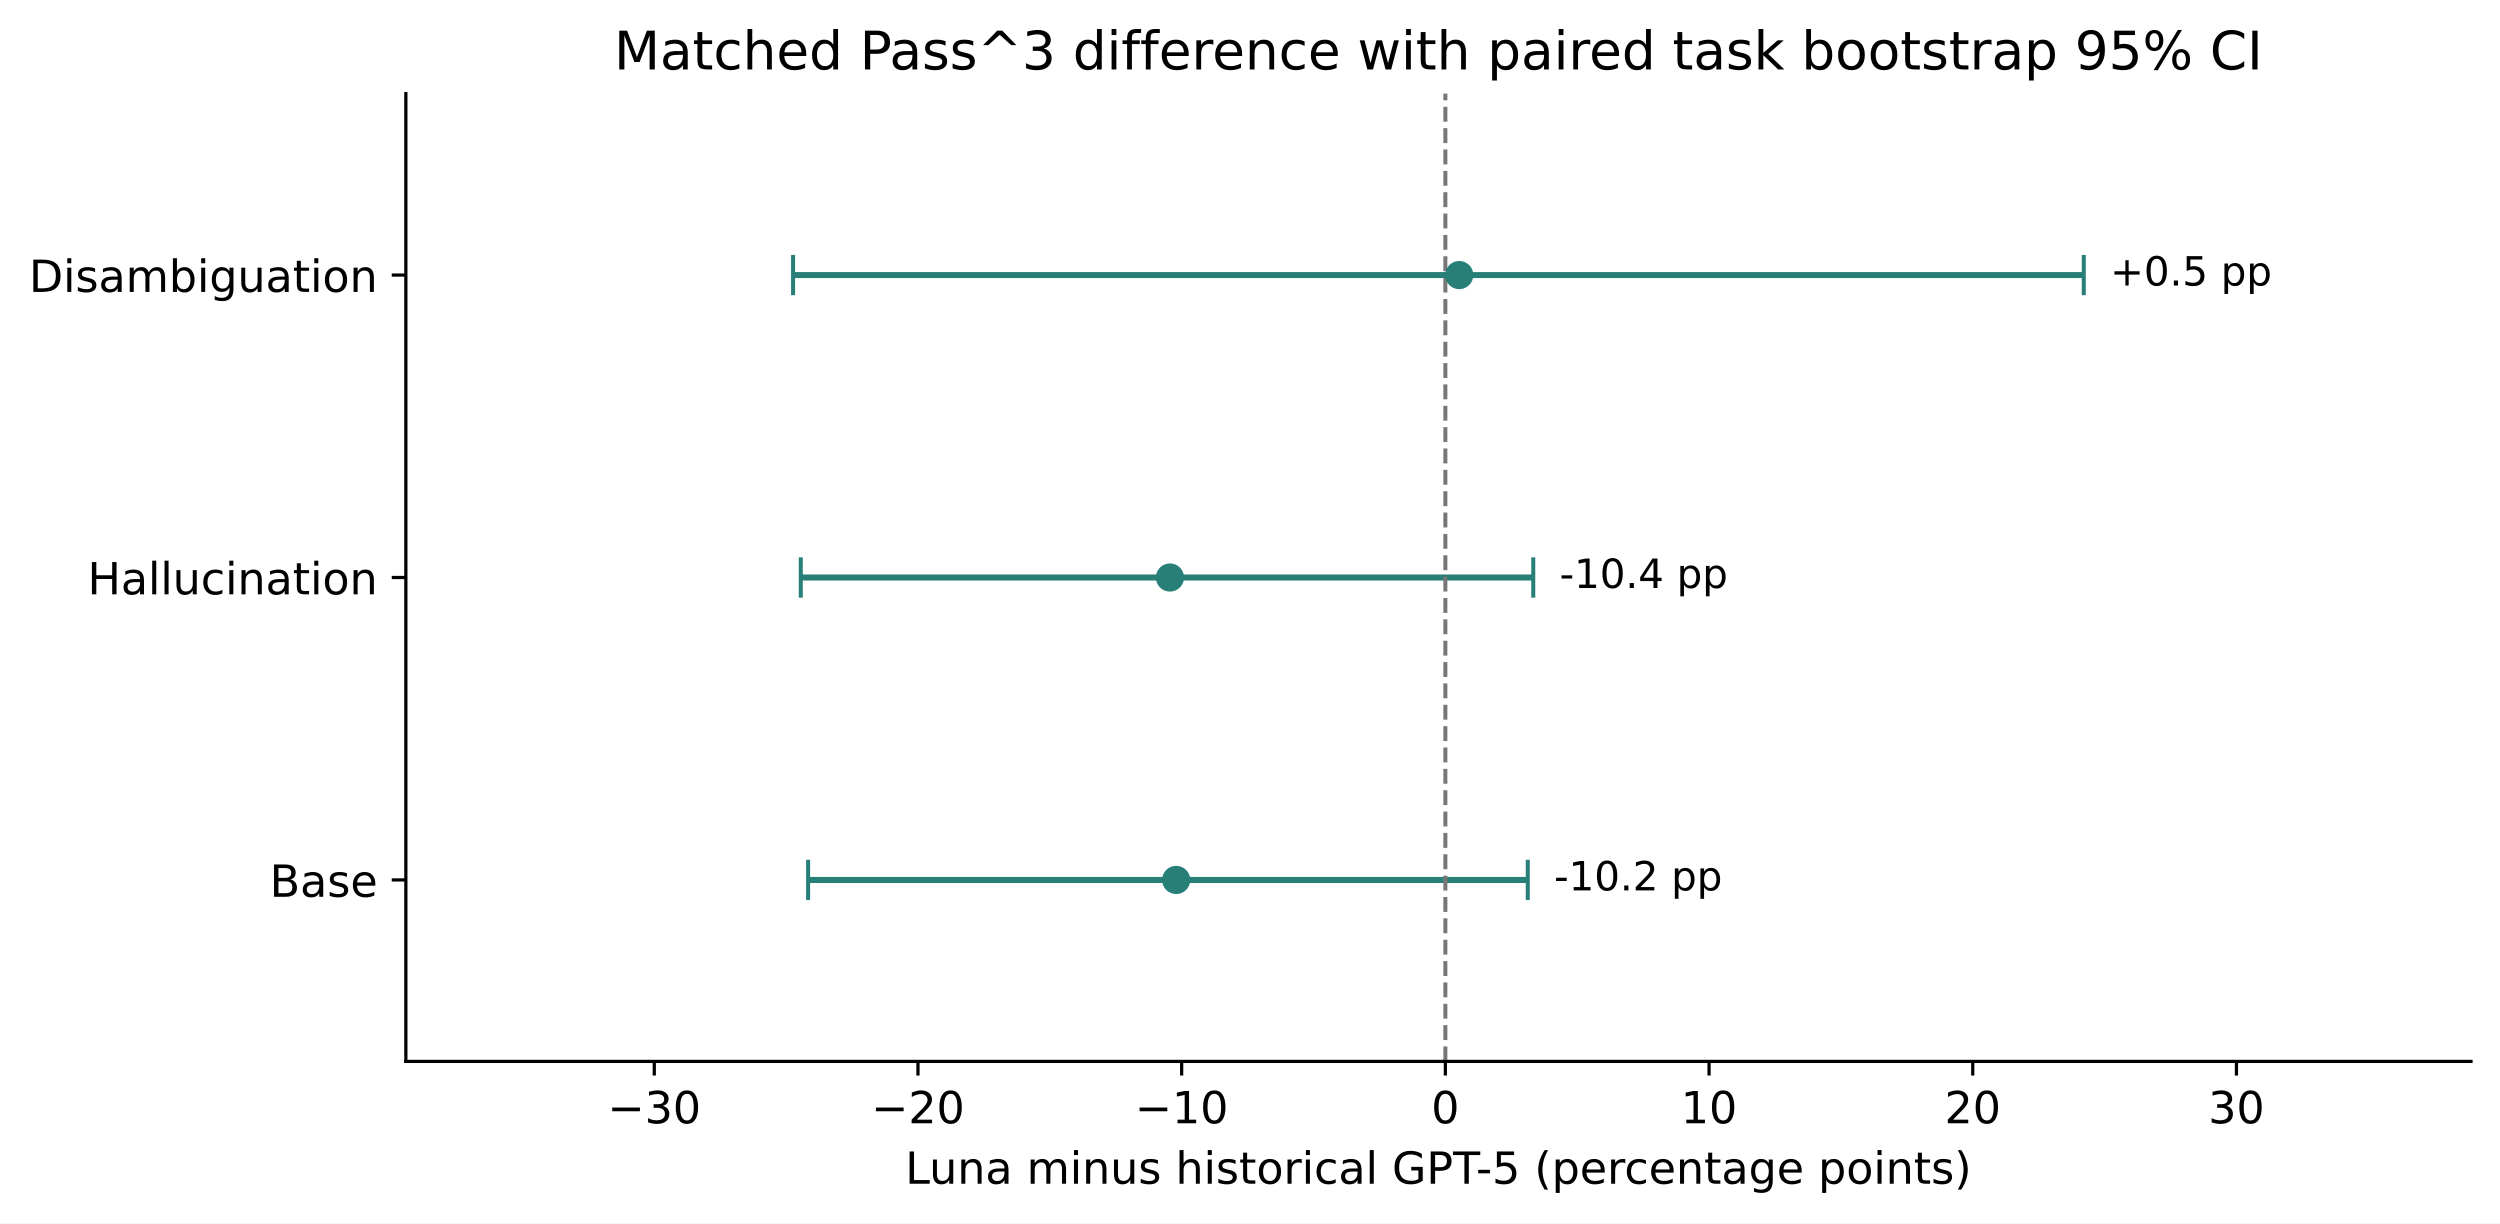
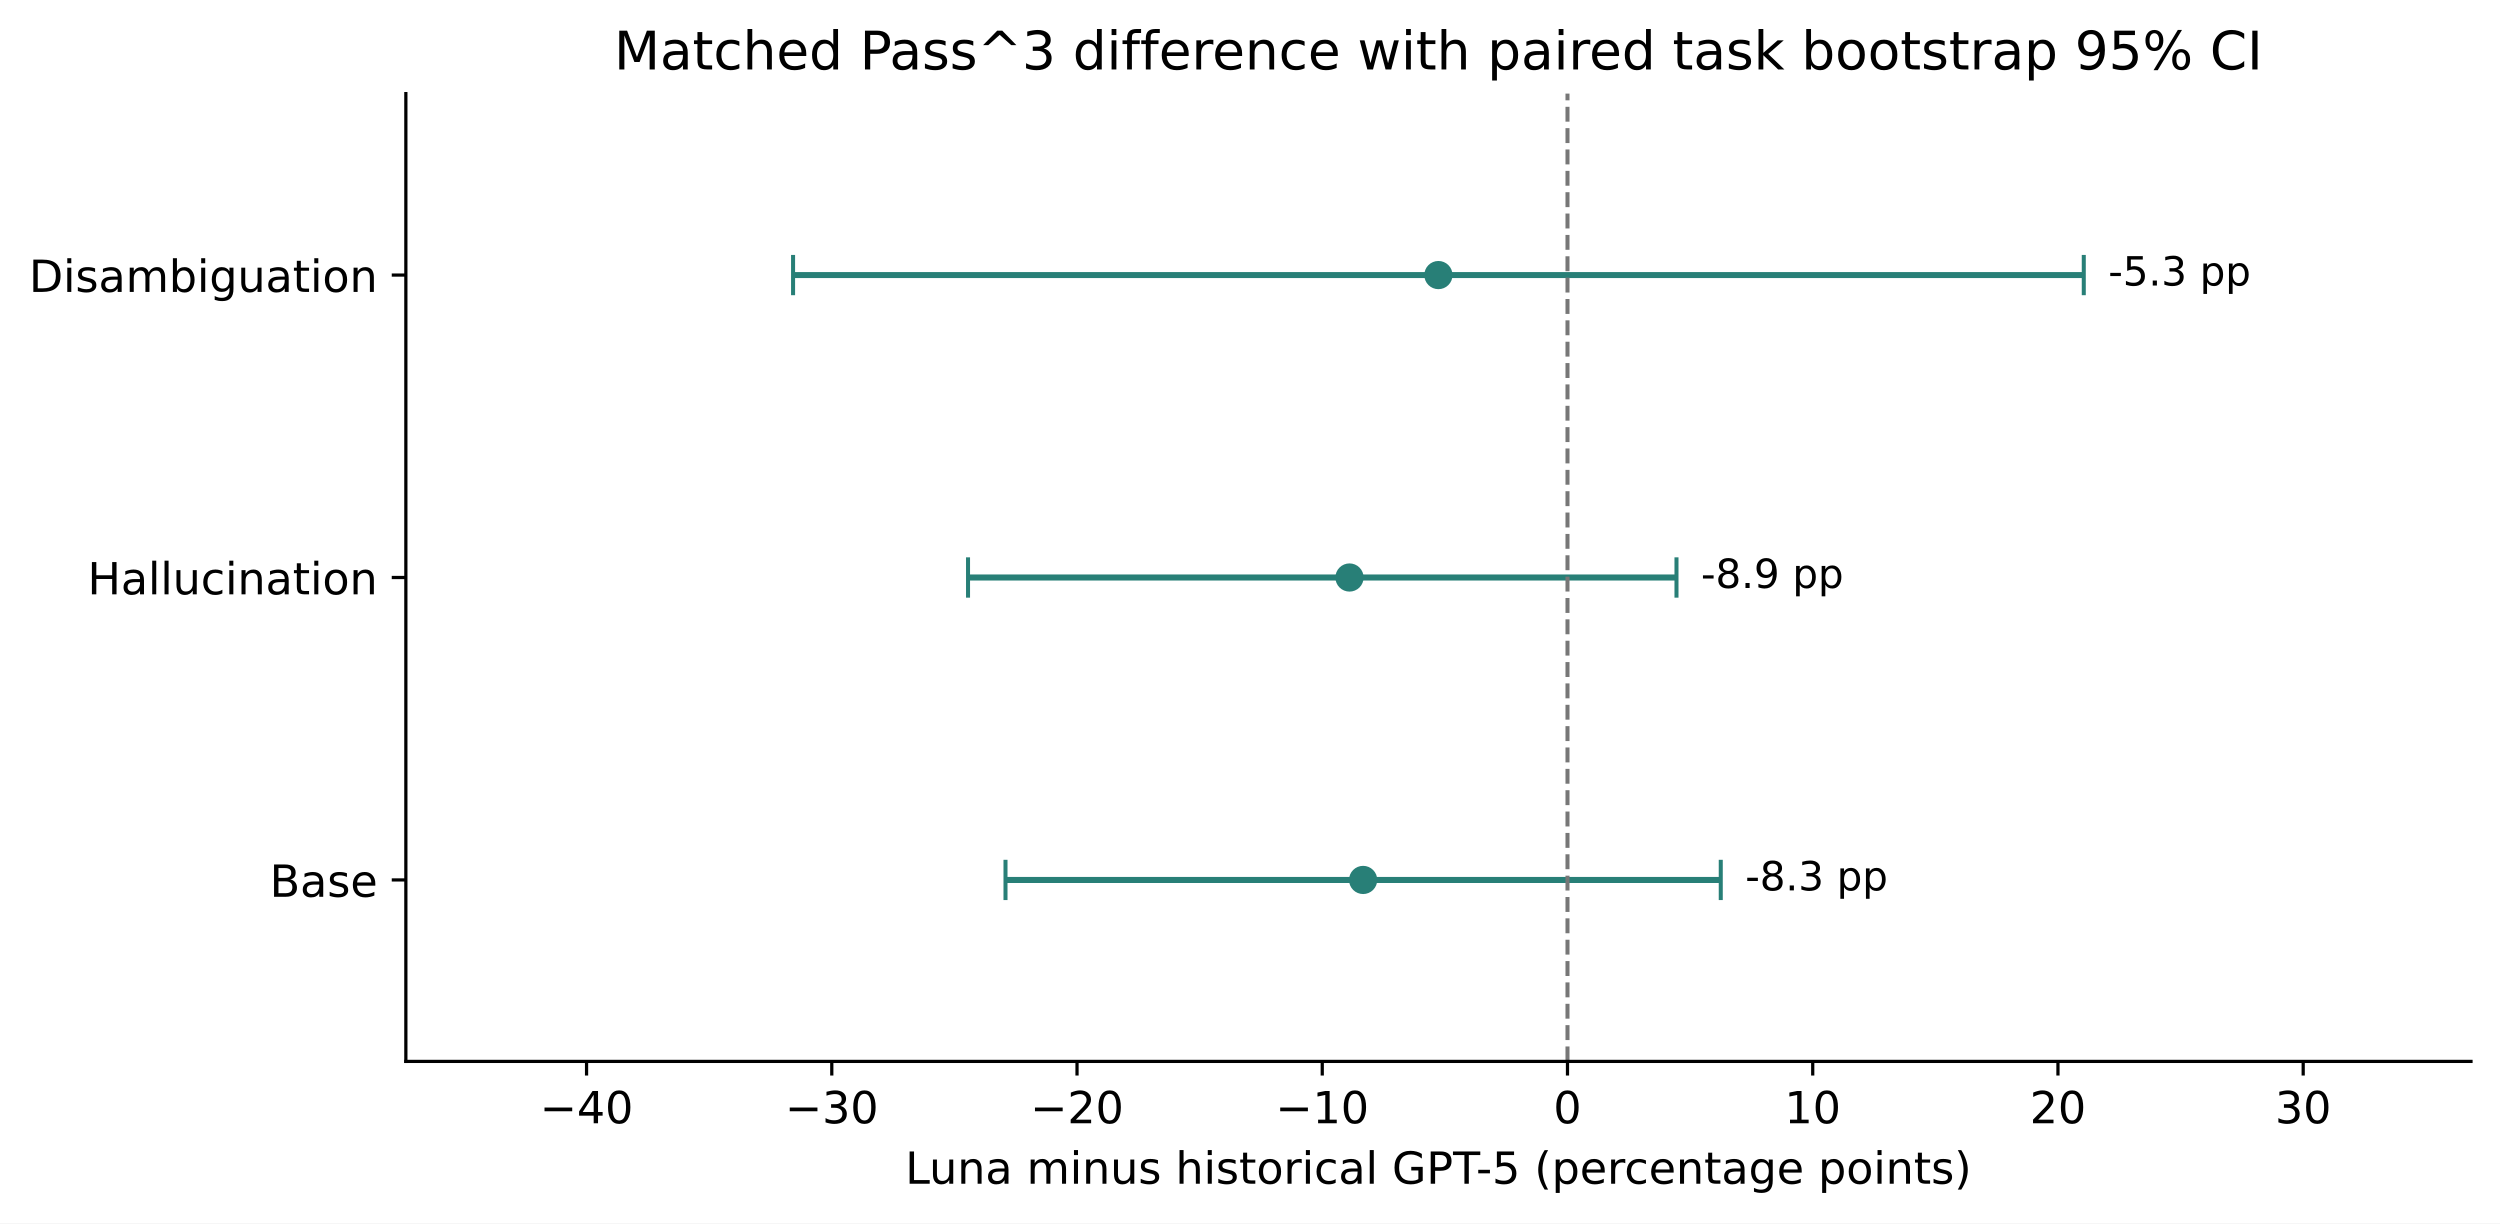
<svg xmlns="http://www.w3.org/2000/svg" xmlns:xlink="http://www.w3.org/1999/xlink" width="620.4pt" height="303.6pt" viewBox="0 0 620.4 303.6" version="1.1">
  <defs>
    <style type="text/css">*{stroke-linejoin: round; stroke-linecap: butt}</style>
  </defs>
  <g id="figure_1">
    <g id="patch_1">
      <path d="M 0 303.6  L 620.4 303.6  L 620.4 0  L 0 0  z " style="fill: #ffffff" />
    </g>
    <g id="axes_1">
      <g id="patch_2">
        <path d="M 100.717 263.399  L 613.2 263.399  L 613.2 23.23  L 100.717 23.23  z " style="fill: #ffffff" />
      </g>
      <g id="matplotlib.axis_1">
        <g id="xtick_1">
          <g id="line2d_1">
            <defs>
-               <path id="m217a4f0b43" d="M 0 0  L 0 3.5  " style="stroke: #000000; stroke-width: 0.8" />
+               <path id="mce2493cef0" d="M 0 0  L 0 3.5  " style="stroke: #000000; stroke-width: 0.8" />
            </defs>
            <g>
-               <use xlink:href="#m217a4f0b43" x="162.366" y="263.399" style="stroke: #000000; stroke-width: 0.8" />
+               <use xlink:href="#mce2493cef0" x="145.559" y="263.399" style="stroke: #000000; stroke-width: 0.8" />
            </g>
          </g>
          <g id="text_1">
-             <text style="font-size: 11px; font-family: 'DejaVu Sans', 'Bitstream Vera Sans', 'Computer Modern Sans Serif', 'Lucida Grande', 'Verdana', 'Geneva', 'Lucid', 'Arial', 'Helvetica', 'Avant Garde', sans-serif; text-anchor: middle" x="162.366" y="278.756" transform="rotate(-0 162.3662 278.7561)">−30</text>
+             <text style="font-size: 11px; font-family: 'DejaVu Sans', 'Bitstream Vera Sans', 'Computer Modern Sans Serif', 'Lucida Grande', 'Verdana', 'Geneva', 'Lucid', 'Arial', 'Helvetica', 'Avant Garde', sans-serif; text-anchor: middle" x="145.559" y="278.756" transform="rotate(-0 145.559 278.7561)">−40</text>
          </g>
        </g>
        <g id="xtick_2">
          <g id="line2d_2">
            <g>
-               <use xlink:href="#m217a4f0b43" x="227.804" y="263.399" style="stroke: #000000; stroke-width: 0.8" />
+               <use xlink:href="#mce2493cef0" x="206.416" y="263.399" style="stroke: #000000; stroke-width: 0.8" />
            </g>
          </g>
          <g id="text_2">
-             <text style="font-size: 11px; font-family: 'DejaVu Sans', 'Bitstream Vera Sans', 'Computer Modern Sans Serif', 'Lucida Grande', 'Verdana', 'Geneva', 'Lucid', 'Arial', 'Helvetica', 'Avant Garde', sans-serif; text-anchor: middle" x="227.804" y="278.756" transform="rotate(-0 227.8042 278.7561)">−20</text>
+             <text style="font-size: 11px; font-family: 'DejaVu Sans', 'Bitstream Vera Sans', 'Computer Modern Sans Serif', 'Lucida Grande', 'Verdana', 'Geneva', 'Lucid', 'Arial', 'Helvetica', 'Avant Garde', sans-serif; text-anchor: middle" x="206.416" y="278.756" transform="rotate(-0 206.4163 278.7561)">−30</text>
          </g>
        </g>
        <g id="xtick_3">
          <g id="line2d_3">
            <g>
-               <use xlink:href="#m217a4f0b43" x="293.242" y="263.399" style="stroke: #000000; stroke-width: 0.8" />
+               <use xlink:href="#mce2493cef0" x="267.274" y="263.399" style="stroke: #000000; stroke-width: 0.8" />
            </g>
          </g>
          <g id="text_3">
-             <text style="font-size: 11px; font-family: 'DejaVu Sans', 'Bitstream Vera Sans', 'Computer Modern Sans Serif', 'Lucida Grande', 'Verdana', 'Geneva', 'Lucid', 'Arial', 'Helvetica', 'Avant Garde', sans-serif; text-anchor: middle" x="293.242" y="278.756" transform="rotate(-0 293.2422 278.7561)">−10</text>
+             <text style="font-size: 11px; font-family: 'DejaVu Sans', 'Bitstream Vera Sans', 'Computer Modern Sans Serif', 'Lucida Grande', 'Verdana', 'Geneva', 'Lucid', 'Arial', 'Helvetica', 'Avant Garde', sans-serif; text-anchor: middle" x="267.274" y="278.756" transform="rotate(-0 267.2736 278.7561)">−20</text>
          </g>
        </g>
        <g id="xtick_4">
          <g id="line2d_4">
            <g>
-               <use xlink:href="#m217a4f0b43" x="358.68" y="263.399" style="stroke: #000000; stroke-width: 0.8" />
+               <use xlink:href="#mce2493cef0" x="328.131" y="263.399" style="stroke: #000000; stroke-width: 0.8" />
            </g>
          </g>
          <g id="text_4">
-             <text style="font-size: 11px; font-family: 'DejaVu Sans', 'Bitstream Vera Sans', 'Computer Modern Sans Serif', 'Lucida Grande', 'Verdana', 'Geneva', 'Lucid', 'Arial', 'Helvetica', 'Avant Garde', sans-serif; text-anchor: middle" x="358.68" y="278.756" transform="rotate(-0 358.6802 278.7561)">0</text>
+             <text style="font-size: 11px; font-family: 'DejaVu Sans', 'Bitstream Vera Sans', 'Computer Modern Sans Serif', 'Lucida Grande', 'Verdana', 'Geneva', 'Lucid', 'Arial', 'Helvetica', 'Avant Garde', sans-serif; text-anchor: middle" x="328.131" y="278.756" transform="rotate(-0 328.131 278.7561)">−10</text>
          </g>
        </g>
        <g id="xtick_5">
          <g id="line2d_5">
            <g>
-               <use xlink:href="#m217a4f0b43" x="424.118" y="263.399" style="stroke: #000000; stroke-width: 0.8" />
+               <use xlink:href="#mce2493cef0" x="388.988" y="263.399" style="stroke: #000000; stroke-width: 0.8" />
            </g>
          </g>
          <g id="text_5">
-             <text style="font-size: 11px; font-family: 'DejaVu Sans', 'Bitstream Vera Sans', 'Computer Modern Sans Serif', 'Lucida Grande', 'Verdana', 'Geneva', 'Lucid', 'Arial', 'Helvetica', 'Avant Garde', sans-serif; text-anchor: middle" x="424.118" y="278.756" transform="rotate(-0 424.1182 278.7561)">10</text>
+             <text style="font-size: 11px; font-family: 'DejaVu Sans', 'Bitstream Vera Sans', 'Computer Modern Sans Serif', 'Lucida Grande', 'Verdana', 'Geneva', 'Lucid', 'Arial', 'Helvetica', 'Avant Garde', sans-serif; text-anchor: middle" x="388.988" y="278.756" transform="rotate(-0 388.9883 278.7561)">0</text>
          </g>
        </g>
        <g id="xtick_6">
          <g id="line2d_6">
            <g>
-               <use xlink:href="#m217a4f0b43" x="489.556" y="263.399" style="stroke: #000000; stroke-width: 0.8" />
+               <use xlink:href="#mce2493cef0" x="449.846" y="263.399" style="stroke: #000000; stroke-width: 0.8" />
            </g>
          </g>
          <g id="text_6">
-             <text style="font-size: 11px; font-family: 'DejaVu Sans', 'Bitstream Vera Sans', 'Computer Modern Sans Serif', 'Lucida Grande', 'Verdana', 'Geneva', 'Lucid', 'Arial', 'Helvetica', 'Avant Garde', sans-serif; text-anchor: middle" x="489.556" y="278.756" transform="rotate(-0 489.5562 278.7561)">20</text>
+             <text style="font-size: 11px; font-family: 'DejaVu Sans', 'Bitstream Vera Sans', 'Computer Modern Sans Serif', 'Lucida Grande', 'Verdana', 'Geneva', 'Lucid', 'Arial', 'Helvetica', 'Avant Garde', sans-serif; text-anchor: middle" x="449.846" y="278.756" transform="rotate(-0 449.8456 278.7561)">10</text>
          </g>
        </g>
        <g id="xtick_7">
          <g id="line2d_7">
            <g>
-               <use xlink:href="#m217a4f0b43" x="554.994" y="263.399" style="stroke: #000000; stroke-width: 0.8" />
+               <use xlink:href="#mce2493cef0" x="510.703" y="263.399" style="stroke: #000000; stroke-width: 0.8" />
            </g>
          </g>
          <g id="text_7">
-             <text style="font-size: 11px; font-family: 'DejaVu Sans', 'Bitstream Vera Sans', 'Computer Modern Sans Serif', 'Lucida Grande', 'Verdana', 'Geneva', 'Lucid', 'Arial', 'Helvetica', 'Avant Garde', sans-serif; text-anchor: middle" x="554.994" y="278.756" transform="rotate(-0 554.9941 278.7561)">30</text>
-           </g>
-         </g>
-         <g id="text_8">
+             <text style="font-size: 11px; font-family: 'DejaVu Sans', 'Bitstream Vera Sans', 'Computer Modern Sans Serif', 'Lucida Grande', 'Verdana', 'Geneva', 'Lucid', 'Arial', 'Helvetica', 'Avant Garde', sans-serif; text-anchor: middle" x="510.703" y="278.756" transform="rotate(-0 510.703 278.7561)">20</text>
+           </g>
+         </g>
+         <g id="xtick_8">
+           <g id="line2d_8">
+             <g>
+               <use xlink:href="#mce2493cef0" x="571.56" y="263.399" style="stroke: #000000; stroke-width: 0.8" />
+             </g>
+           </g>
+           <g id="text_8">
+             <text style="font-size: 11px; font-family: 'DejaVu Sans', 'Bitstream Vera Sans', 'Computer Modern Sans Serif', 'Lucida Grande', 'Verdana', 'Geneva', 'Lucid', 'Arial', 'Helvetica', 'Avant Garde', sans-serif; text-anchor: middle" x="571.56" y="278.756" transform="rotate(-0 571.5603 278.7561)">30</text>
+           </g>
+         </g>
+         <g id="text_9">
          <text style="font-size: 11px; font-family: 'DejaVu Sans', 'Bitstream Vera Sans', 'Computer Modern Sans Serif', 'Lucida Grande', 'Verdana', 'Geneva', 'Lucid', 'Arial', 'Helvetica', 'Avant Garde', sans-serif; text-anchor: middle" x="356.958" y="293.757" transform="rotate(-0 356.9581 293.7569)">Luna minus historical GPT-5 (percentage points)</text>
        </g>
      </g>
      <g id="matplotlib.axis_2">
        <g id="ytick_1">
-           <g id="line2d_8">
+           <g id="line2d_9">
            <defs>
-               <path id="m1f5bca88bb" d="M 0 0  L -3.5 0  " style="stroke: #000000; stroke-width: 0.8" />
+               <path id="m31ab3a8539" d="M 0 0  L -3.5 0  " style="stroke: #000000; stroke-width: 0.8" />
            </defs>
            <g>
-               <use xlink:href="#m1f5bca88bb" x="100.717" y="218.367" style="stroke: #000000; stroke-width: 0.8" />
-             </g>
-           </g>
-           <g id="text_9">
+               <use xlink:href="#m31ab3a8539" x="100.717" y="218.367" style="stroke: #000000; stroke-width: 0.8" />
+             </g>
+           </g>
+           <g id="text_10">
            <text style="font-size: 11px; font-family: 'DejaVu Sans', 'Bitstream Vera Sans', 'Computer Modern Sans Serif', 'Lucida Grande', 'Verdana', 'Geneva', 'Lucid', 'Arial', 'Helvetica', 'Avant Garde', sans-serif; text-anchor: end" x="93.717" y="222.546" transform="rotate(-0 93.71672 222.5457)">Base</text>
          </g>
        </g>
        <g id="ytick_2">
-           <g id="line2d_9">
-             <g>
-               <use xlink:href="#m1f5bca88bb" x="100.717" y="143.314" style="stroke: #000000; stroke-width: 0.8" />
-             </g>
-           </g>
-           <g id="text_10">
+           <g id="line2d_10">
+             <g>
+               <use xlink:href="#m31ab3a8539" x="100.717" y="143.314" style="stroke: #000000; stroke-width: 0.8" />
+             </g>
+           </g>
+           <g id="text_11">
            <text style="font-size: 11px; font-family: 'DejaVu Sans', 'Bitstream Vera Sans', 'Computer Modern Sans Serif', 'Lucida Grande', 'Verdana', 'Geneva', 'Lucid', 'Arial', 'Helvetica', 'Avant Garde', sans-serif; text-anchor: end" x="93.717" y="147.493" transform="rotate(-0 93.71672 147.4934)">Hallucination</text>
          </g>
        </g>
        <g id="ytick_3">
-           <g id="line2d_10">
-             <g>
-               <use xlink:href="#m1f5bca88bb" x="100.717" y="68.262" style="stroke: #000000; stroke-width: 0.8" />
-             </g>
-           </g>
-           <g id="text_11">
+           <g id="line2d_11">
+             <g>
+               <use xlink:href="#m31ab3a8539" x="100.717" y="68.262" style="stroke: #000000; stroke-width: 0.8" />
+             </g>
+           </g>
+           <g id="text_12">
            <text style="font-size: 11px; font-family: 'DejaVu Sans', 'Bitstream Vera Sans', 'Computer Modern Sans Serif', 'Lucida Grande', 'Verdana', 'Geneva', 'Lucid', 'Arial', 'Helvetica', 'Avant Garde', sans-serif; text-anchor: end" x="93.717" y="72.441" transform="rotate(-0 93.71672 72.44071)">Disambiguation</text>
          </g>
        </g>
      </g>
      <g id="LineCollection_1">
-         <path d="M 200.538 218.367  L 379.13 218.367  " clip-path="url(#p2503b9de7c)" style="fill: none; stroke: #287f77; stroke-width: 1.5" />
-       </g>
-       <g id="line2d_11">
+         <path d="M 249.524 218.367  L 427.024 218.367  " clip-path="url(#pb690cab369)" style="fill: none; stroke: #287f77; stroke-width: 1.5" />
+       </g>
+       <g id="line2d_12">
        <defs>
-           <path id="me85d9f17f0" d="M 0 5  L 0 -5  " style="stroke: #287f77" />
+           <path id="m17baa89799" d="M 0 5  L 0 -5  " style="stroke: #287f77" />
        </defs>
-         <g clip-path="url(#p2503b9de7c)">
-           <use xlink:href="#me85d9f17f0" x="200.538" y="218.367" style="fill: #287f77; stroke: #287f77" />
-         </g>
-       </g>
-       <g id="line2d_12">
-         <g clip-path="url(#p2503b9de7c)">
-           <use xlink:href="#me85d9f17f0" x="379.13" y="218.367" style="fill: #287f77; stroke: #287f77" />
+         <g clip-path="url(#pb690cab369)">
+           <use xlink:href="#m17baa89799" x="249.524" y="218.367" style="fill: #287f77; stroke: #287f77" />
+         </g>
+       </g>
+       <g id="line2d_13">
+         <g clip-path="url(#pb690cab369)">
+           <use xlink:href="#m17baa89799" x="427.024" y="218.367" style="fill: #287f77; stroke: #287f77" />
        </g>
      </g>
      <g id="LineCollection_2">
-         <path d="M 198.721 143.314  L 380.493 143.314  " clip-path="url(#p2503b9de7c)" style="fill: none; stroke: #287f77; stroke-width: 1.5" />
-       </g>
-       <g id="line2d_13">
-         <g clip-path="url(#p2503b9de7c)">
-           <use xlink:href="#me85d9f17f0" x="198.721" y="143.314" style="fill: #287f77; stroke: #287f77" />
-         </g>
+         <path d="M 240.226 143.314  L 416.036 143.314  " clip-path="url(#pb690cab369)" style="fill: none; stroke: #287f77; stroke-width: 1.5" />
      </g>
      <g id="line2d_14">
-         <g clip-path="url(#p2503b9de7c)">
-           <use xlink:href="#me85d9f17f0" x="380.493" y="143.314" style="fill: #287f77; stroke: #287f77" />
+         <g clip-path="url(#pb690cab369)">
+           <use xlink:href="#m17baa89799" x="240.226" y="143.314" style="fill: #287f77; stroke: #287f77" />
+         </g>
+       </g>
+       <g id="line2d_15">
+         <g clip-path="url(#pb690cab369)">
+           <use xlink:href="#m17baa89799" x="416.036" y="143.314" style="fill: #287f77; stroke: #287f77" />
        </g>
      </g>
      <g id="LineCollection_3">
-         <path d="M 196.807 68.262  L 517.109 68.262  " clip-path="url(#p2503b9de7c)" style="fill: none; stroke: #287f77; stroke-width: 1.5" />
-       </g>
-       <g id="line2d_15">
-         <g clip-path="url(#p2503b9de7c)">
-           <use xlink:href="#me85d9f17f0" x="196.807" y="68.262" style="fill: #287f77; stroke: #287f77" />
-         </g>
+         <path d="M 196.807 68.262  L 517.109 68.262  " clip-path="url(#pb690cab369)" style="fill: none; stroke: #287f77; stroke-width: 1.5" />
      </g>
      <g id="line2d_16">
-         <g clip-path="url(#p2503b9de7c)">
-           <use xlink:href="#me85d9f17f0" x="517.109" y="68.262" style="fill: #287f77; stroke: #287f77" />
+         <g clip-path="url(#pb690cab369)">
+           <use xlink:href="#m17baa89799" x="196.807" y="68.262" style="fill: #287f77; stroke: #287f77" />
        </g>
      </g>
      <g id="line2d_17">
-         <path d="M 358.68 263.399  L 358.68 23.23  " clip-path="url(#p2503b9de7c)" style="fill: none; stroke-dasharray: 3.7,1.6; stroke-dashoffset: 0; stroke: #777777" />
+         <g clip-path="url(#pb690cab369)">
+           <use xlink:href="#m17baa89799" x="517.109" y="68.262" style="fill: #287f77; stroke: #287f77" />
+         </g>
      </g>
      <g id="line2d_18">
+         <path d="M 388.988 263.399  L 388.988 23.23  " clip-path="url(#pb690cab369)" style="fill: none; stroke-dasharray: 3.7,1.6; stroke-dashoffset: 0; stroke: #777777" />
+       </g>
+       <g id="line2d_19">
        <defs>
-           <path id="mfb5e2f4566" d="M 0 3  C 0.796 3 1.559 2.684 2.121 2.121  C 2.684 1.559 3 0.796 3 0  C 3 -0.796 2.684 -1.559 2.121 -2.121  C 1.559 -2.684 0.796 -3 0 -3  C -0.796 -3 -1.559 -2.684 -2.121 -2.121  C -2.684 -1.559 -3 -0.796 -3 0  C -3 0.796 -2.684 1.559 -2.121 2.121  C -1.559 2.684 -0.796 3 0 3  z " style="stroke: #287f77" />
+           <path id="m6b0af0cb62" d="M 0 3  C 0.796 3 1.559 2.684 2.121 2.121  C 2.684 1.559 3 0.796 3 0  C 3 -0.796 2.684 -1.559 2.121 -2.121  C 1.559 -2.684 0.796 -3 0 -3  C -0.796 -3 -1.559 -2.684 -2.121 -2.121  C -2.684 -1.559 -3 -0.796 -3 0  C -3 0.796 -2.684 1.559 -2.121 2.121  C -1.559 2.684 -0.796 3 0 3  z " style="stroke: #287f77" />
        </defs>
-         <g clip-path="url(#p2503b9de7c)">
-           <use xlink:href="#mfb5e2f4566" x="291.879" y="218.367" style="fill: #287f77; stroke: #287f77" />
-         </g>
-       </g>
-       <g id="line2d_19">
-         <g clip-path="url(#p2503b9de7c)">
-           <use xlink:href="#mfb5e2f4566" x="290.334" y="143.314" style="fill: #287f77; stroke: #287f77" />
+         <g clip-path="url(#pb690cab369)">
+           <use xlink:href="#m6b0af0cb62" x="338.274" y="218.367" style="fill: #287f77; stroke: #287f77" />
        </g>
      </g>
      <g id="line2d_20">
-         <g clip-path="url(#p2503b9de7c)">
-           <use xlink:href="#mfb5e2f4566" x="362.124" y="68.262" style="fill: #287f77; stroke: #287f77" />
+         <g clip-path="url(#pb690cab369)">
+           <use xlink:href="#m6b0af0cb62" x="334.893" y="143.314" style="fill: #287f77; stroke: #287f77" />
+         </g>
+       </g>
+       <g id="line2d_21">
+         <g clip-path="url(#pb690cab369)">
+           <use xlink:href="#m6b0af0cb62" x="356.958" y="68.262" style="fill: #287f77; stroke: #287f77" />
        </g>
      </g>
      <g id="patch_3">
        <path d="M 100.717 263.399  L 100.717 23.23  " style="fill: none; stroke: #000000; stroke-width: 0.8; stroke-linejoin: miter; stroke-linecap: square" />
      </g>
      <g id="patch_4">
        <path d="M 100.717 263.399  L 613.2 263.399  " style="fill: none; stroke: #000000; stroke-width: 0.8; stroke-linejoin: miter; stroke-linecap: square" />
      </g>
-       <g id="text_12">
-         <text style="font-size: 10px; font-family: 'DejaVu Sans', 'Bitstream Vera Sans', 'Computer Modern Sans Serif', 'Lucida Grande', 'Verdana', 'Geneva', 'Lucid', 'Arial', 'Helvetica', 'Avant Garde', sans-serif; text-anchor: start" x="385.673" y="220.965" transform="rotate(-0 385.6733 220.9647)">-10.2 pp</text>
-       </g>
      <g id="text_13">
-         <text style="font-size: 10px; font-family: 'DejaVu Sans', 'Bitstream Vera Sans', 'Computer Modern Sans Serif', 'Lucida Grande', 'Verdana', 'Geneva', 'Lucid', 'Arial', 'Helvetica', 'Avant Garde', sans-serif; text-anchor: start" x="387.037" y="145.912" transform="rotate(-0 387.0366 145.912)">-10.4 pp</text>
+         <text style="font-size: 10px; font-family: 'DejaVu Sans', 'Bitstream Vera Sans', 'Computer Modern Sans Serif', 'Lucida Grande', 'Verdana', 'Geneva', 'Lucid', 'Arial', 'Helvetica', 'Avant Garde', sans-serif; text-anchor: start" x="433.11" y="220.965" transform="rotate(-0 433.1099 220.9647)">-8.3 pp</text>
      </g>
      <g id="text_14">
-         <text style="font-size: 10px; font-family: 'DejaVu Sans', 'Bitstream Vera Sans', 'Computer Modern Sans Serif', 'Lucida Grande', 'Verdana', 'Geneva', 'Lucid', 'Arial', 'Helvetica', 'Avant Garde', sans-serif; text-anchor: start" x="523.653" y="70.859" transform="rotate(-0 523.6528 70.85923)">+0.5 pp</text>
+         <text style="font-size: 10px; font-family: 'DejaVu Sans', 'Bitstream Vera Sans', 'Computer Modern Sans Serif', 'Lucida Grande', 'Verdana', 'Geneva', 'Lucid', 'Arial', 'Helvetica', 'Avant Garde', sans-serif; text-anchor: start" x="422.122" y="145.912" transform="rotate(-0 422.1217 145.912)">-8.9 pp</text>
      </g>
      <g id="text_15">
+         <text style="font-size: 10px; font-family: 'DejaVu Sans', 'Bitstream Vera Sans', 'Computer Modern Sans Serif', 'Lucida Grande', 'Verdana', 'Geneva', 'Lucid', 'Arial', 'Helvetica', 'Avant Garde', sans-serif; text-anchor: start" x="523.195" y="70.859" transform="rotate(-0 523.1947 70.85923)">-5.3 pp</text>
+       </g>
+       <g id="text_16">
        <text style="font-size: 13.2px; font-family: 'DejaVu Sans', 'Bitstream Vera Sans', 'Computer Modern Sans Serif', 'Lucida Grande', 'Verdana', 'Geneva', 'Lucid', 'Arial', 'Helvetica', 'Avant Garde', sans-serif; text-anchor: middle" x="356.958" y="17.23" transform="rotate(-0 356.9581 17.22994)">Matched Pass^3 difference with paired task bootstrap 95% CI</text>
      </g>
    </g>
  </g>
  <defs>
-     <clipPath id="p2503b9de7c">
+     <clipPath id="pb690cab369">
      <rect x="100.717" y="23.23" width="512.483" height="240.169" />
    </clipPath>
  </defs>
</svg>
